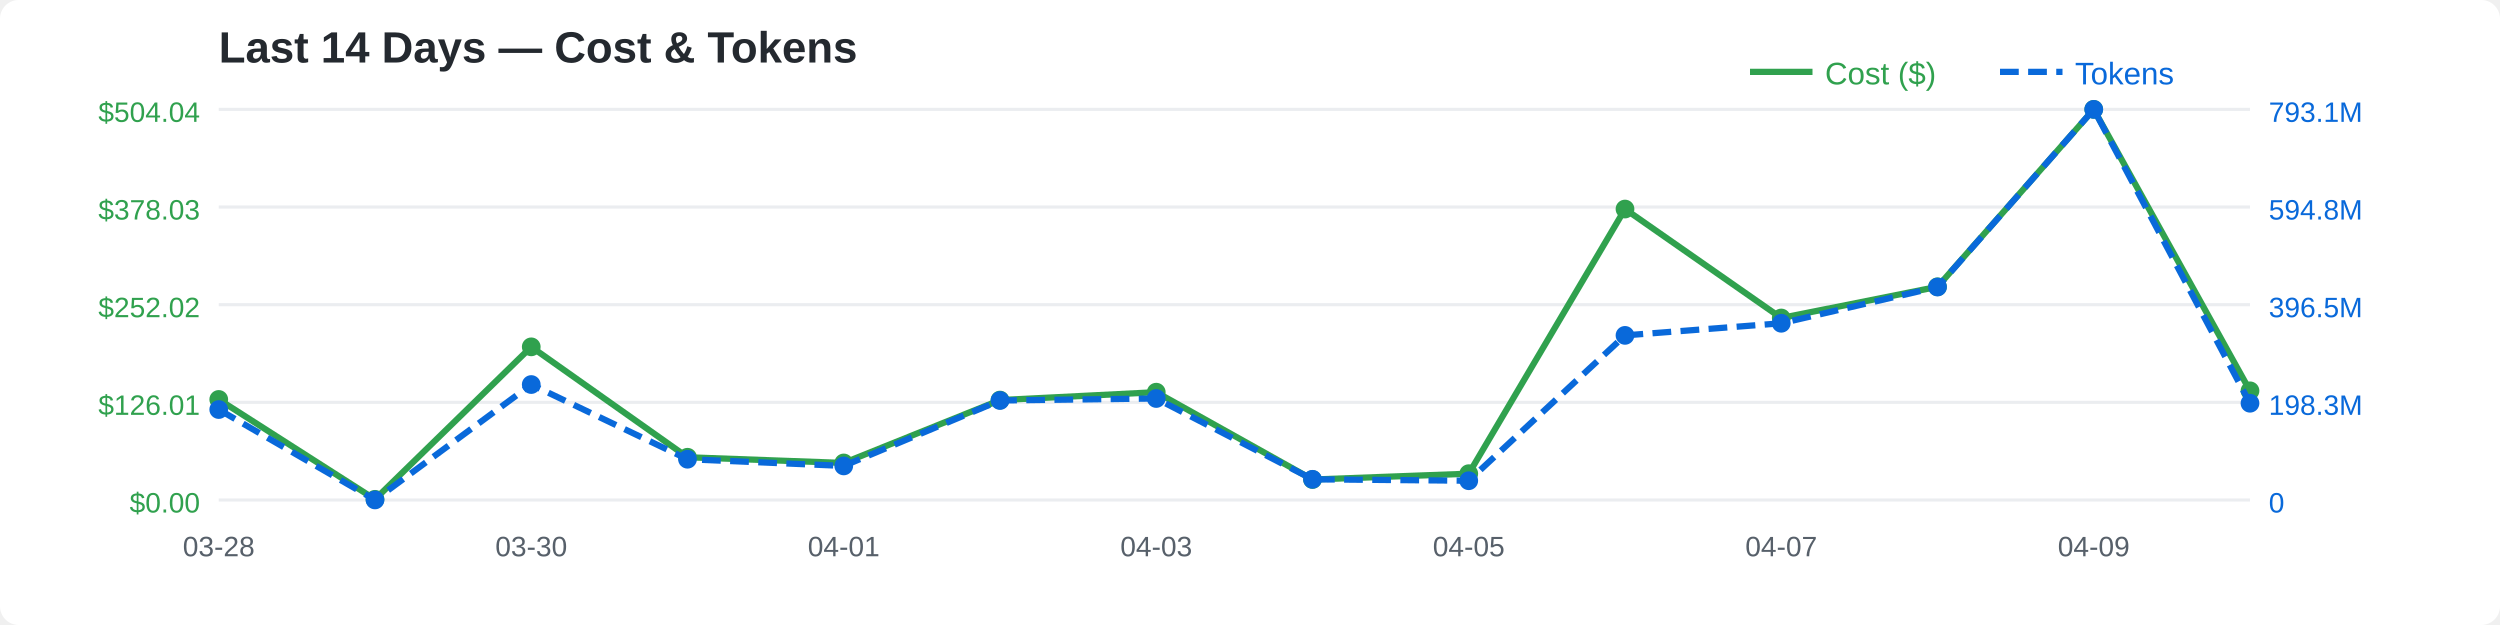
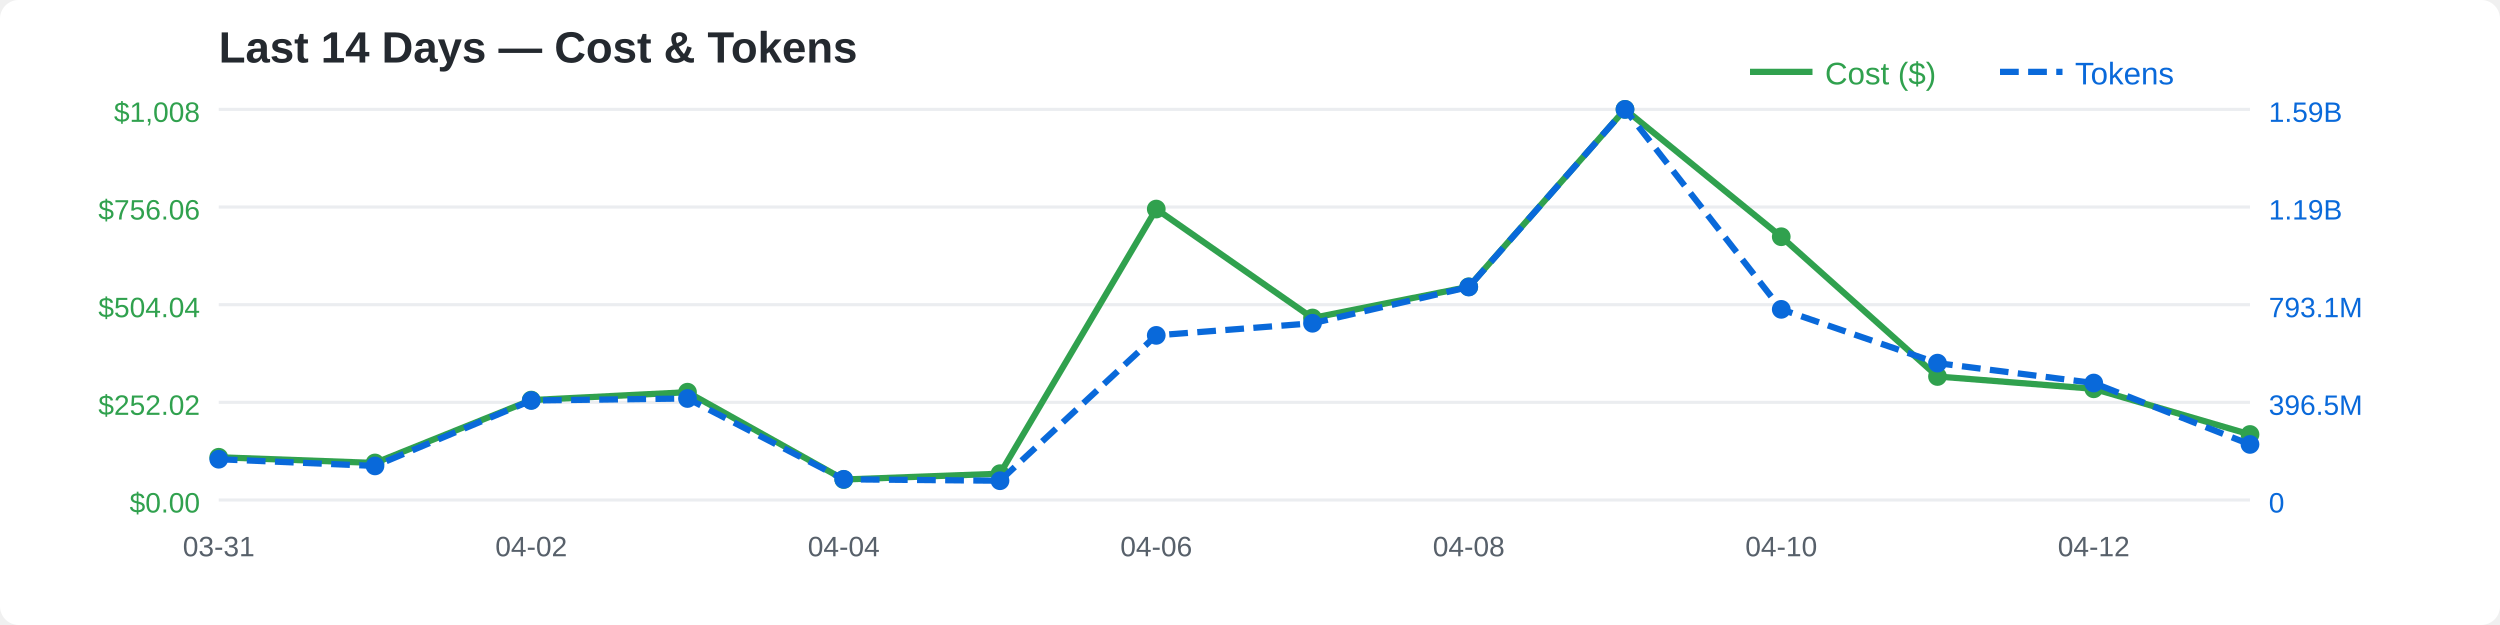
<svg xmlns="http://www.w3.org/2000/svg" width="800" height="200" viewBox="0 0 800 200">
  <rect width="800" height="200" fill="#ffffff" rx="6" />
  <text x="70" y="20" font-family="Arial, sans-serif" font-size="14" fill="#24292f" font-weight="bold">Last 14 Days — Cost &amp; Tokens</text>
  <line x1="70" y1="35.0" x2="720" y2="35.0" stroke="#ebedf0" stroke-width="1" />
  <line x1="70" y1="66.25" x2="720" y2="66.25" stroke="#ebedf0" stroke-width="1" />
  <line x1="70" y1="97.5" x2="720" y2="97.5" stroke="#ebedf0" stroke-width="1" />
  <line x1="70" y1="128.75" x2="720" y2="128.75" stroke="#ebedf0" stroke-width="1" />
  <line x1="70" y1="160.0" x2="720" y2="160.0" stroke="#ebedf0" stroke-width="1" />
-   <text x="70.0" y="178" font-family="Arial, sans-serif" font-size="9" fill="#57606a" text-anchor="middle">03-28</text>
-   <text x="170.0" y="178" font-family="Arial, sans-serif" font-size="9" fill="#57606a" text-anchor="middle">03-30</text>
-   <text x="270.0" y="178" font-family="Arial, sans-serif" font-size="9" fill="#57606a" text-anchor="middle">04-01</text>
-   <text x="370.0" y="178" font-family="Arial, sans-serif" font-size="9" fill="#57606a" text-anchor="middle">04-03</text>
-   <text x="470.0" y="178" font-family="Arial, sans-serif" font-size="9" fill="#57606a" text-anchor="middle">04-05</text>
-   <text x="570.0" y="178" font-family="Arial, sans-serif" font-size="9" fill="#57606a" text-anchor="middle">04-07</text>
-   <text x="670.0" y="178" font-family="Arial, sans-serif" font-size="9" fill="#57606a" text-anchor="middle">04-09</text>
-   <text x="64" y="39.0" font-family="Arial, sans-serif" font-size="9" fill="#30a14e" text-anchor="end">$504.04</text>
-   <text x="64" y="70.25" font-family="Arial, sans-serif" font-size="9" fill="#30a14e" text-anchor="end">$378.03</text>
-   <text x="64" y="101.5" font-family="Arial, sans-serif" font-size="9" fill="#30a14e" text-anchor="end">$252.02</text>
-   <text x="64" y="132.75" font-family="Arial, sans-serif" font-size="9" fill="#30a14e" text-anchor="end">$126.01</text>
+   <text x="70.0" y="178" font-family="Arial, sans-serif" font-size="9" fill="#57606a" text-anchor="middle">03-31</text>
+   <text x="170.0" y="178" font-family="Arial, sans-serif" font-size="9" fill="#57606a" text-anchor="middle">04-02</text>
+   <text x="270.0" y="178" font-family="Arial, sans-serif" font-size="9" fill="#57606a" text-anchor="middle">04-04</text>
+   <text x="370.0" y="178" font-family="Arial, sans-serif" font-size="9" fill="#57606a" text-anchor="middle">04-06</text>
+   <text x="470.0" y="178" font-family="Arial, sans-serif" font-size="9" fill="#57606a" text-anchor="middle">04-08</text>
+   <text x="570.0" y="178" font-family="Arial, sans-serif" font-size="9" fill="#57606a" text-anchor="middle">04-10</text>
+   <text x="670.0" y="178" font-family="Arial, sans-serif" font-size="9" fill="#57606a" text-anchor="middle">04-12</text>
+   <text x="64" y="39.0" font-family="Arial, sans-serif" font-size="9" fill="#30a14e" text-anchor="end">$1,008</text>
+   <text x="64" y="70.25" font-family="Arial, sans-serif" font-size="9" fill="#30a14e" text-anchor="end">$756.06</text>
+   <text x="64" y="101.5" font-family="Arial, sans-serif" font-size="9" fill="#30a14e" text-anchor="end">$504.04</text>
+   <text x="64" y="132.75" font-family="Arial, sans-serif" font-size="9" fill="#30a14e" text-anchor="end">$252.02</text>
  <text x="64" y="164.0" font-family="Arial, sans-serif" font-size="9" fill="#30a14e" text-anchor="end">$0.00</text>
-   <text x="726" y="39.0" font-family="Arial, sans-serif" font-size="9" fill="#0969da">793.1M</text>
-   <text x="726" y="70.25" font-family="Arial, sans-serif" font-size="9" fill="#0969da">594.8M</text>
-   <text x="726" y="101.5" font-family="Arial, sans-serif" font-size="9" fill="#0969da">396.5M</text>
-   <text x="726" y="132.75" font-family="Arial, sans-serif" font-size="9" fill="#0969da">198.3M</text>
+   <text x="726" y="39.0" font-family="Arial, sans-serif" font-size="9" fill="#0969da">1.59B</text>
+   <text x="726" y="70.25" font-family="Arial, sans-serif" font-size="9" fill="#0969da">1.19B</text>
+   <text x="726" y="101.5" font-family="Arial, sans-serif" font-size="9" fill="#0969da">793.1M</text>
+   <text x="726" y="132.75" font-family="Arial, sans-serif" font-size="9" fill="#0969da">396.5M</text>
  <text x="726" y="164.0" font-family="Arial, sans-serif" font-size="9" fill="#0969da">0</text>
-   <polyline points="70.0,127.821 120.0,159.781 170.0,110.991 220.0,146.32 270.0,148.146 320.0,128.024 370.0,125.499 420.0,153.443 470.0,151.578 520.0,66.895 570.0,101.758 620.0,91.772 670.0,35.0 720.0,125.064" fill="none" stroke="#30a14e" stroke-width="2" />
-   <circle cx="70.0" cy="127.821" r="3" fill="#30a14e">
+   <polyline points="70.0,146.32 120.0,148.146 170.0,128.024 220.0,125.499 270.0,153.443 320.0,151.578 370.0,66.895 420.0,101.758 470.0,91.772 520.0,35.0 570.0,75.755 620.0,120.481 670.0,124.416 720.0,139.033" fill="none" stroke="#30a14e" stroke-width="2" />
+   <circle cx="70.0" cy="146.32" r="3" fill="#30a14e">
    </circle>
-   <circle cx="120.0" cy="159.781" r="3" fill="#30a14e">
+   <circle cx="120.0" cy="148.146" r="3" fill="#30a14e">
    </circle>
-   <circle cx="170.0" cy="110.991" r="3" fill="#30a14e">
+   <circle cx="170.0" cy="128.024" r="3" fill="#30a14e">
    </circle>
-   <circle cx="220.0" cy="146.32" r="3" fill="#30a14e">
+   <circle cx="220.0" cy="125.499" r="3" fill="#30a14e">
    </circle>
-   <circle cx="270.0" cy="148.146" r="3" fill="#30a14e">
+   <circle cx="270.0" cy="153.443" r="3" fill="#30a14e">
    </circle>
-   <circle cx="320.0" cy="128.024" r="3" fill="#30a14e">
+   <circle cx="320.0" cy="151.578" r="3" fill="#30a14e">
    </circle>
-   <circle cx="370.0" cy="125.499" r="3" fill="#30a14e">
+   <circle cx="370.0" cy="66.895" r="3" fill="#30a14e">
    </circle>
-   <circle cx="420.0" cy="153.443" r="3" fill="#30a14e">
+   <circle cx="420.0" cy="101.758" r="3" fill="#30a14e">
    </circle>
-   <circle cx="470.0" cy="151.578" r="3" fill="#30a14e">
+   <circle cx="470.0" cy="91.772" r="3" fill="#30a14e">
    </circle>
-   <circle cx="520.0" cy="66.895" r="3" fill="#30a14e">
+   <circle cx="520.0" cy="35.0" r="3" fill="#30a14e">
    </circle>
-   <circle cx="570.0" cy="101.758" r="3" fill="#30a14e">
+   <circle cx="570.0" cy="75.755" r="3" fill="#30a14e">
    </circle>
-   <circle cx="620.0" cy="91.772" r="3" fill="#30a14e">
+   <circle cx="620.0" cy="120.481" r="3" fill="#30a14e">
    </circle>
-   <circle cx="670.0" cy="35.0" r="3" fill="#30a14e">
+   <circle cx="670.0" cy="124.416" r="3" fill="#30a14e">
    </circle>
-   <circle cx="720.0" cy="125.064" r="3" fill="#30a14e">
+   <circle cx="720.0" cy="139.033" r="3" fill="#30a14e">
    </circle>
-   <polyline points="70.0,131.052 120.0,159.976 170.0,123.052 220.0,146.952 270.0,149.092 320.0,128.156 370.0,127.52 420.0,153.379 470.0,153.834 520.0,107.321 570.0,103.446 620.0,91.847 670.0,35.0 720.0,129.037" fill="none" stroke="#0969da" stroke-width="2" stroke-dasharray="6,3" />
-   <circle cx="70.0" cy="131.052" r="3" fill="#0969da">
+   <polyline points="70.0,146.952 120.0,149.092 170.0,128.156 220.0,127.52 270.0,153.379 320.0,153.834 370.0,107.321 420.0,103.446 470.0,91.847 520.0,35.0 570.0,98.991 620.0,116.201 670.0,122.567 720.0,142.218" fill="none" stroke="#0969da" stroke-width="2" stroke-dasharray="6,3" />
+   <circle cx="70.0" cy="146.952" r="3" fill="#0969da">
    </circle>
-   <circle cx="120.0" cy="159.976" r="3" fill="#0969da">
+   <circle cx="120.0" cy="149.092" r="3" fill="#0969da">
    </circle>
-   <circle cx="170.0" cy="123.052" r="3" fill="#0969da">
+   <circle cx="170.0" cy="128.156" r="3" fill="#0969da">
    </circle>
-   <circle cx="220.0" cy="146.952" r="3" fill="#0969da">
+   <circle cx="220.0" cy="127.52" r="3" fill="#0969da">
    </circle>
-   <circle cx="270.0" cy="149.092" r="3" fill="#0969da">
+   <circle cx="270.0" cy="153.379" r="3" fill="#0969da">
    </circle>
-   <circle cx="320.0" cy="128.156" r="3" fill="#0969da">
+   <circle cx="320.0" cy="153.834" r="3" fill="#0969da">
    </circle>
-   <circle cx="370.0" cy="127.52" r="3" fill="#0969da">
+   <circle cx="370.0" cy="107.321" r="3" fill="#0969da">
    </circle>
-   <circle cx="420.0" cy="153.379" r="3" fill="#0969da">
+   <circle cx="420.0" cy="103.446" r="3" fill="#0969da">
    </circle>
-   <circle cx="470.0" cy="153.834" r="3" fill="#0969da">
+   <circle cx="470.0" cy="91.847" r="3" fill="#0969da">
    </circle>
-   <circle cx="520.0" cy="107.321" r="3" fill="#0969da">
+   <circle cx="520.0" cy="35.0" r="3" fill="#0969da">
    </circle>
-   <circle cx="570.0" cy="103.446" r="3" fill="#0969da">
+   <circle cx="570.0" cy="98.991" r="3" fill="#0969da">
    </circle>
-   <circle cx="620.0" cy="91.847" r="3" fill="#0969da">
+   <circle cx="620.0" cy="116.201" r="3" fill="#0969da">
    </circle>
-   <circle cx="670.0" cy="35.0" r="3" fill="#0969da">
+   <circle cx="670.0" cy="122.567" r="3" fill="#0969da">
    </circle>
-   <circle cx="720.0" cy="129.037" r="3" fill="#0969da">
+   <circle cx="720.0" cy="142.218" r="3" fill="#0969da">
    </circle>
  <line x1="560" y1="23" x2="580" y2="23" stroke="#30a14e" stroke-width="2" />
  <text x="584" y="27" font-family="Arial, sans-serif" font-size="10" fill="#30a14e">Cost ($)</text>
  <line x1="640" y1="23" x2="660" y2="23" stroke="#0969da" stroke-width="2" stroke-dasharray="6,3" />
  <text x="664" y="27" font-family="Arial, sans-serif" font-size="10" fill="#0969da">Tokens</text>
</svg>
